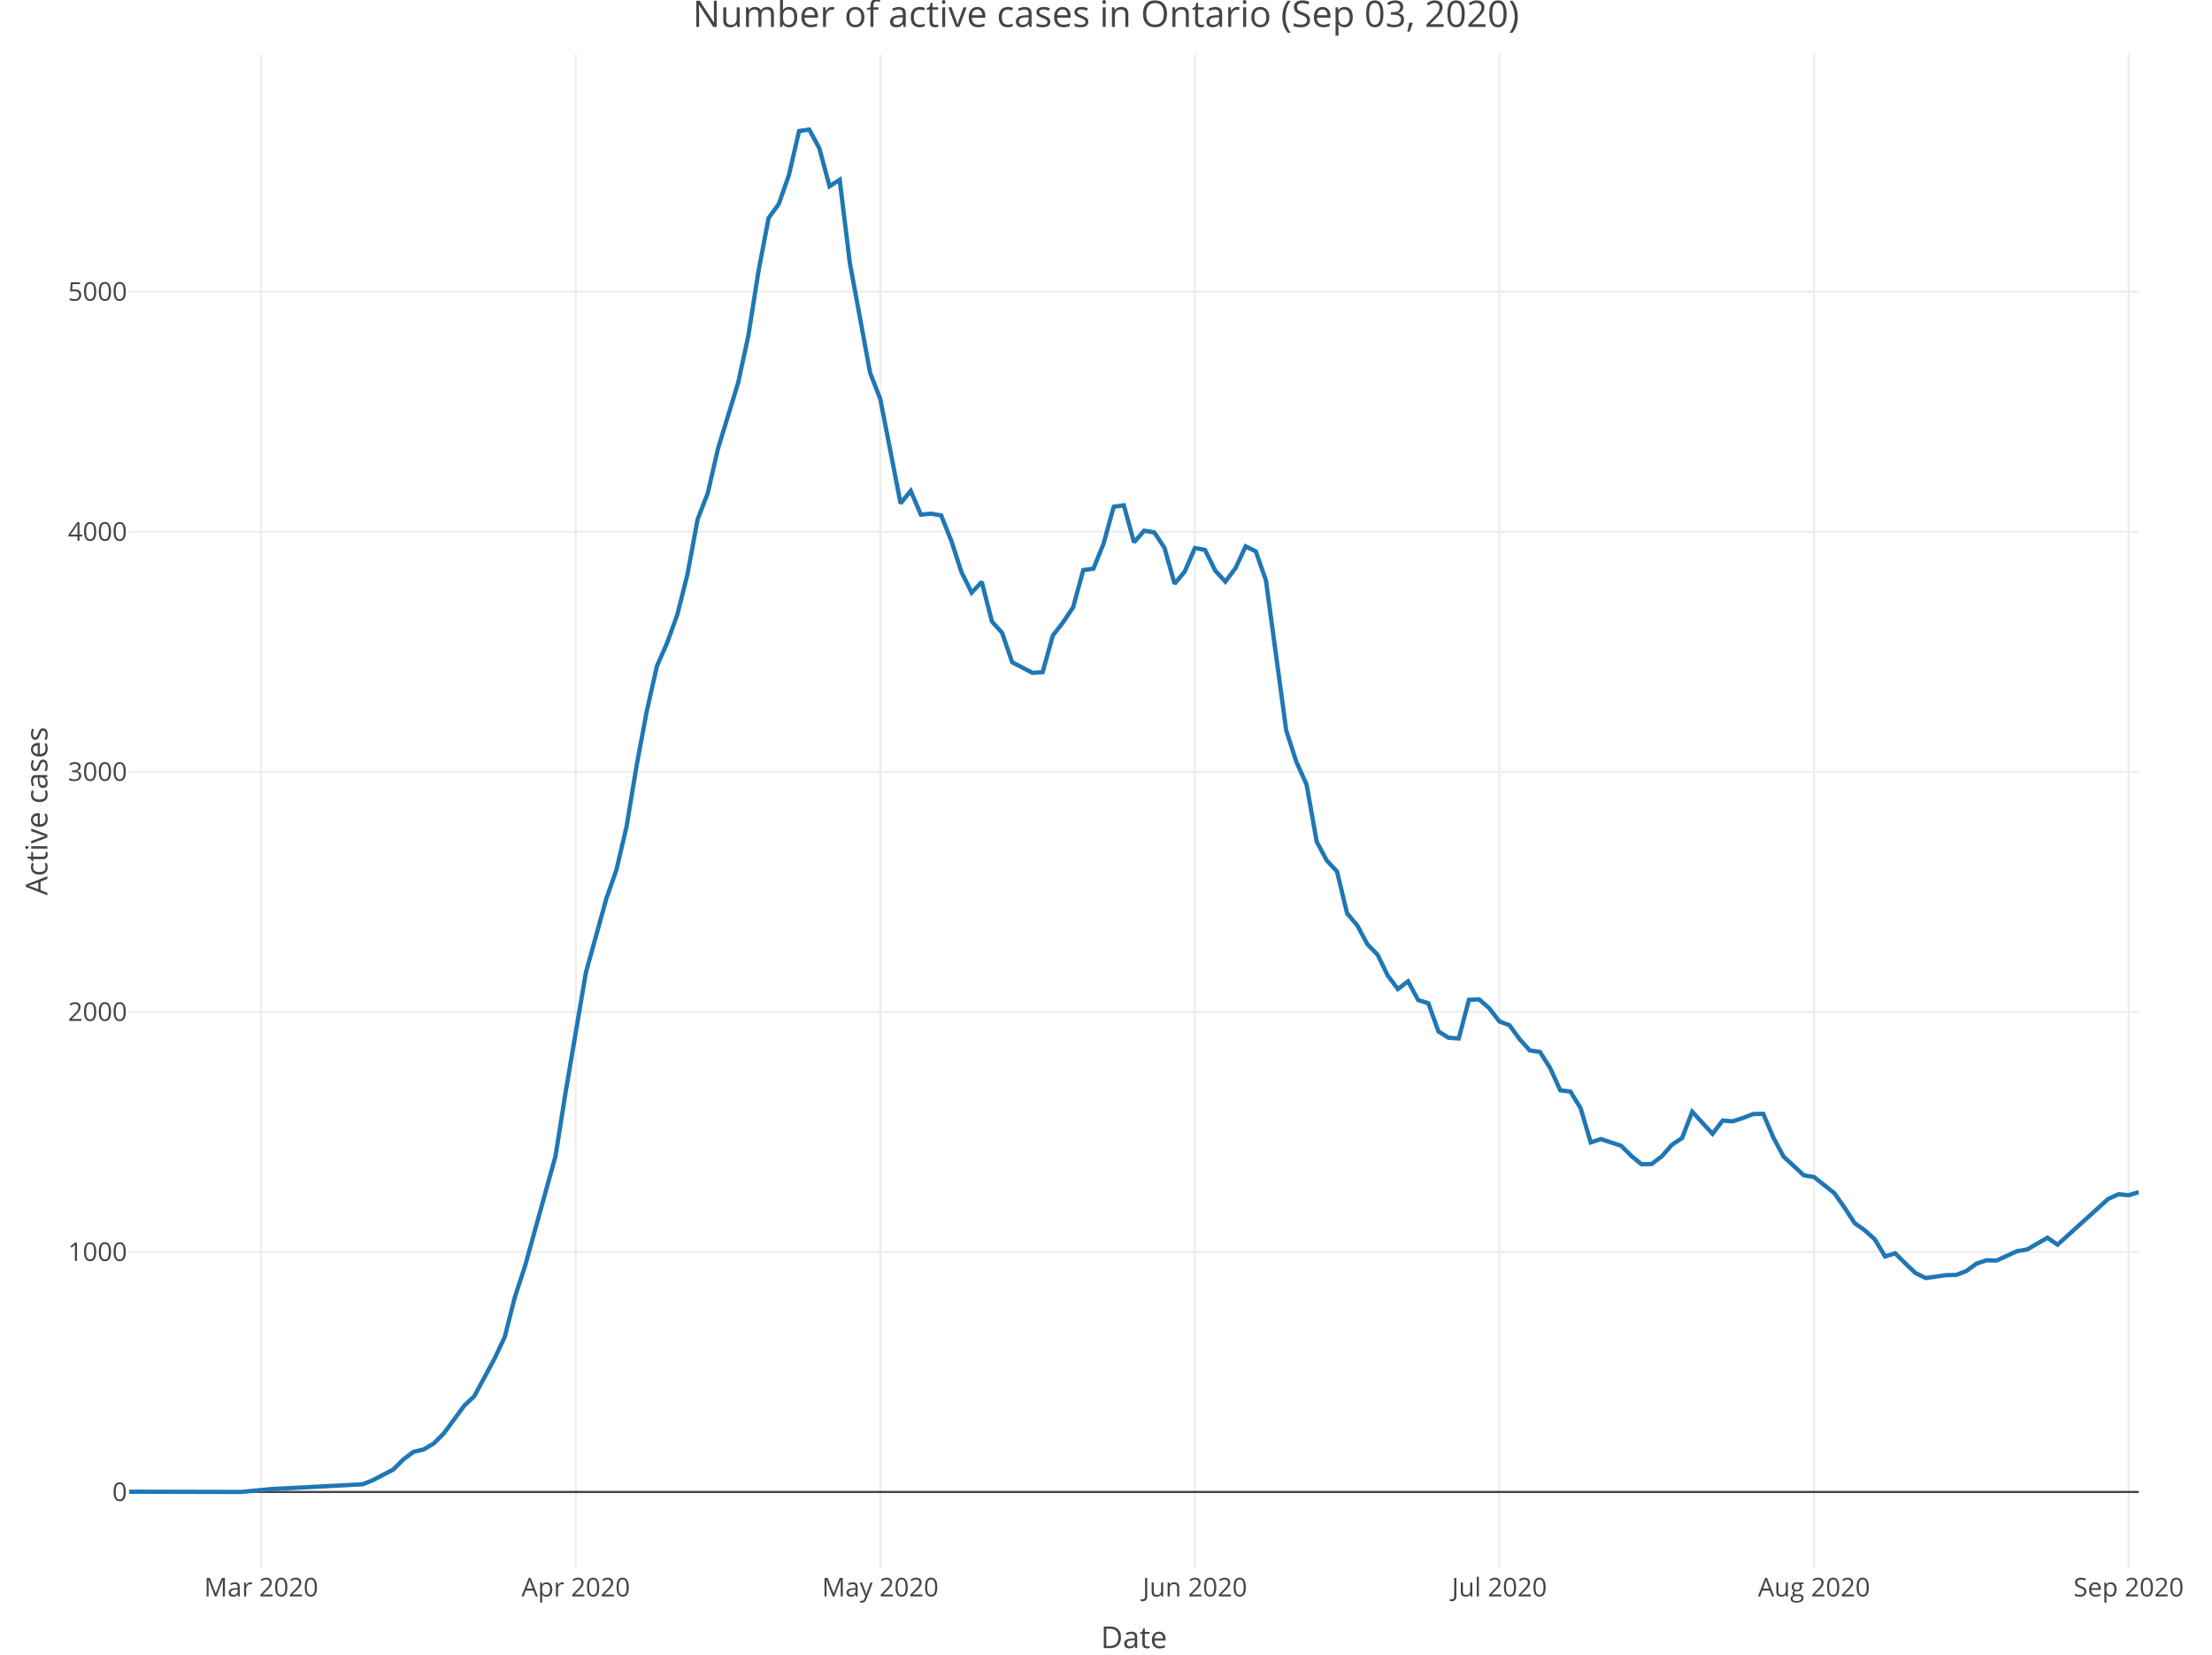
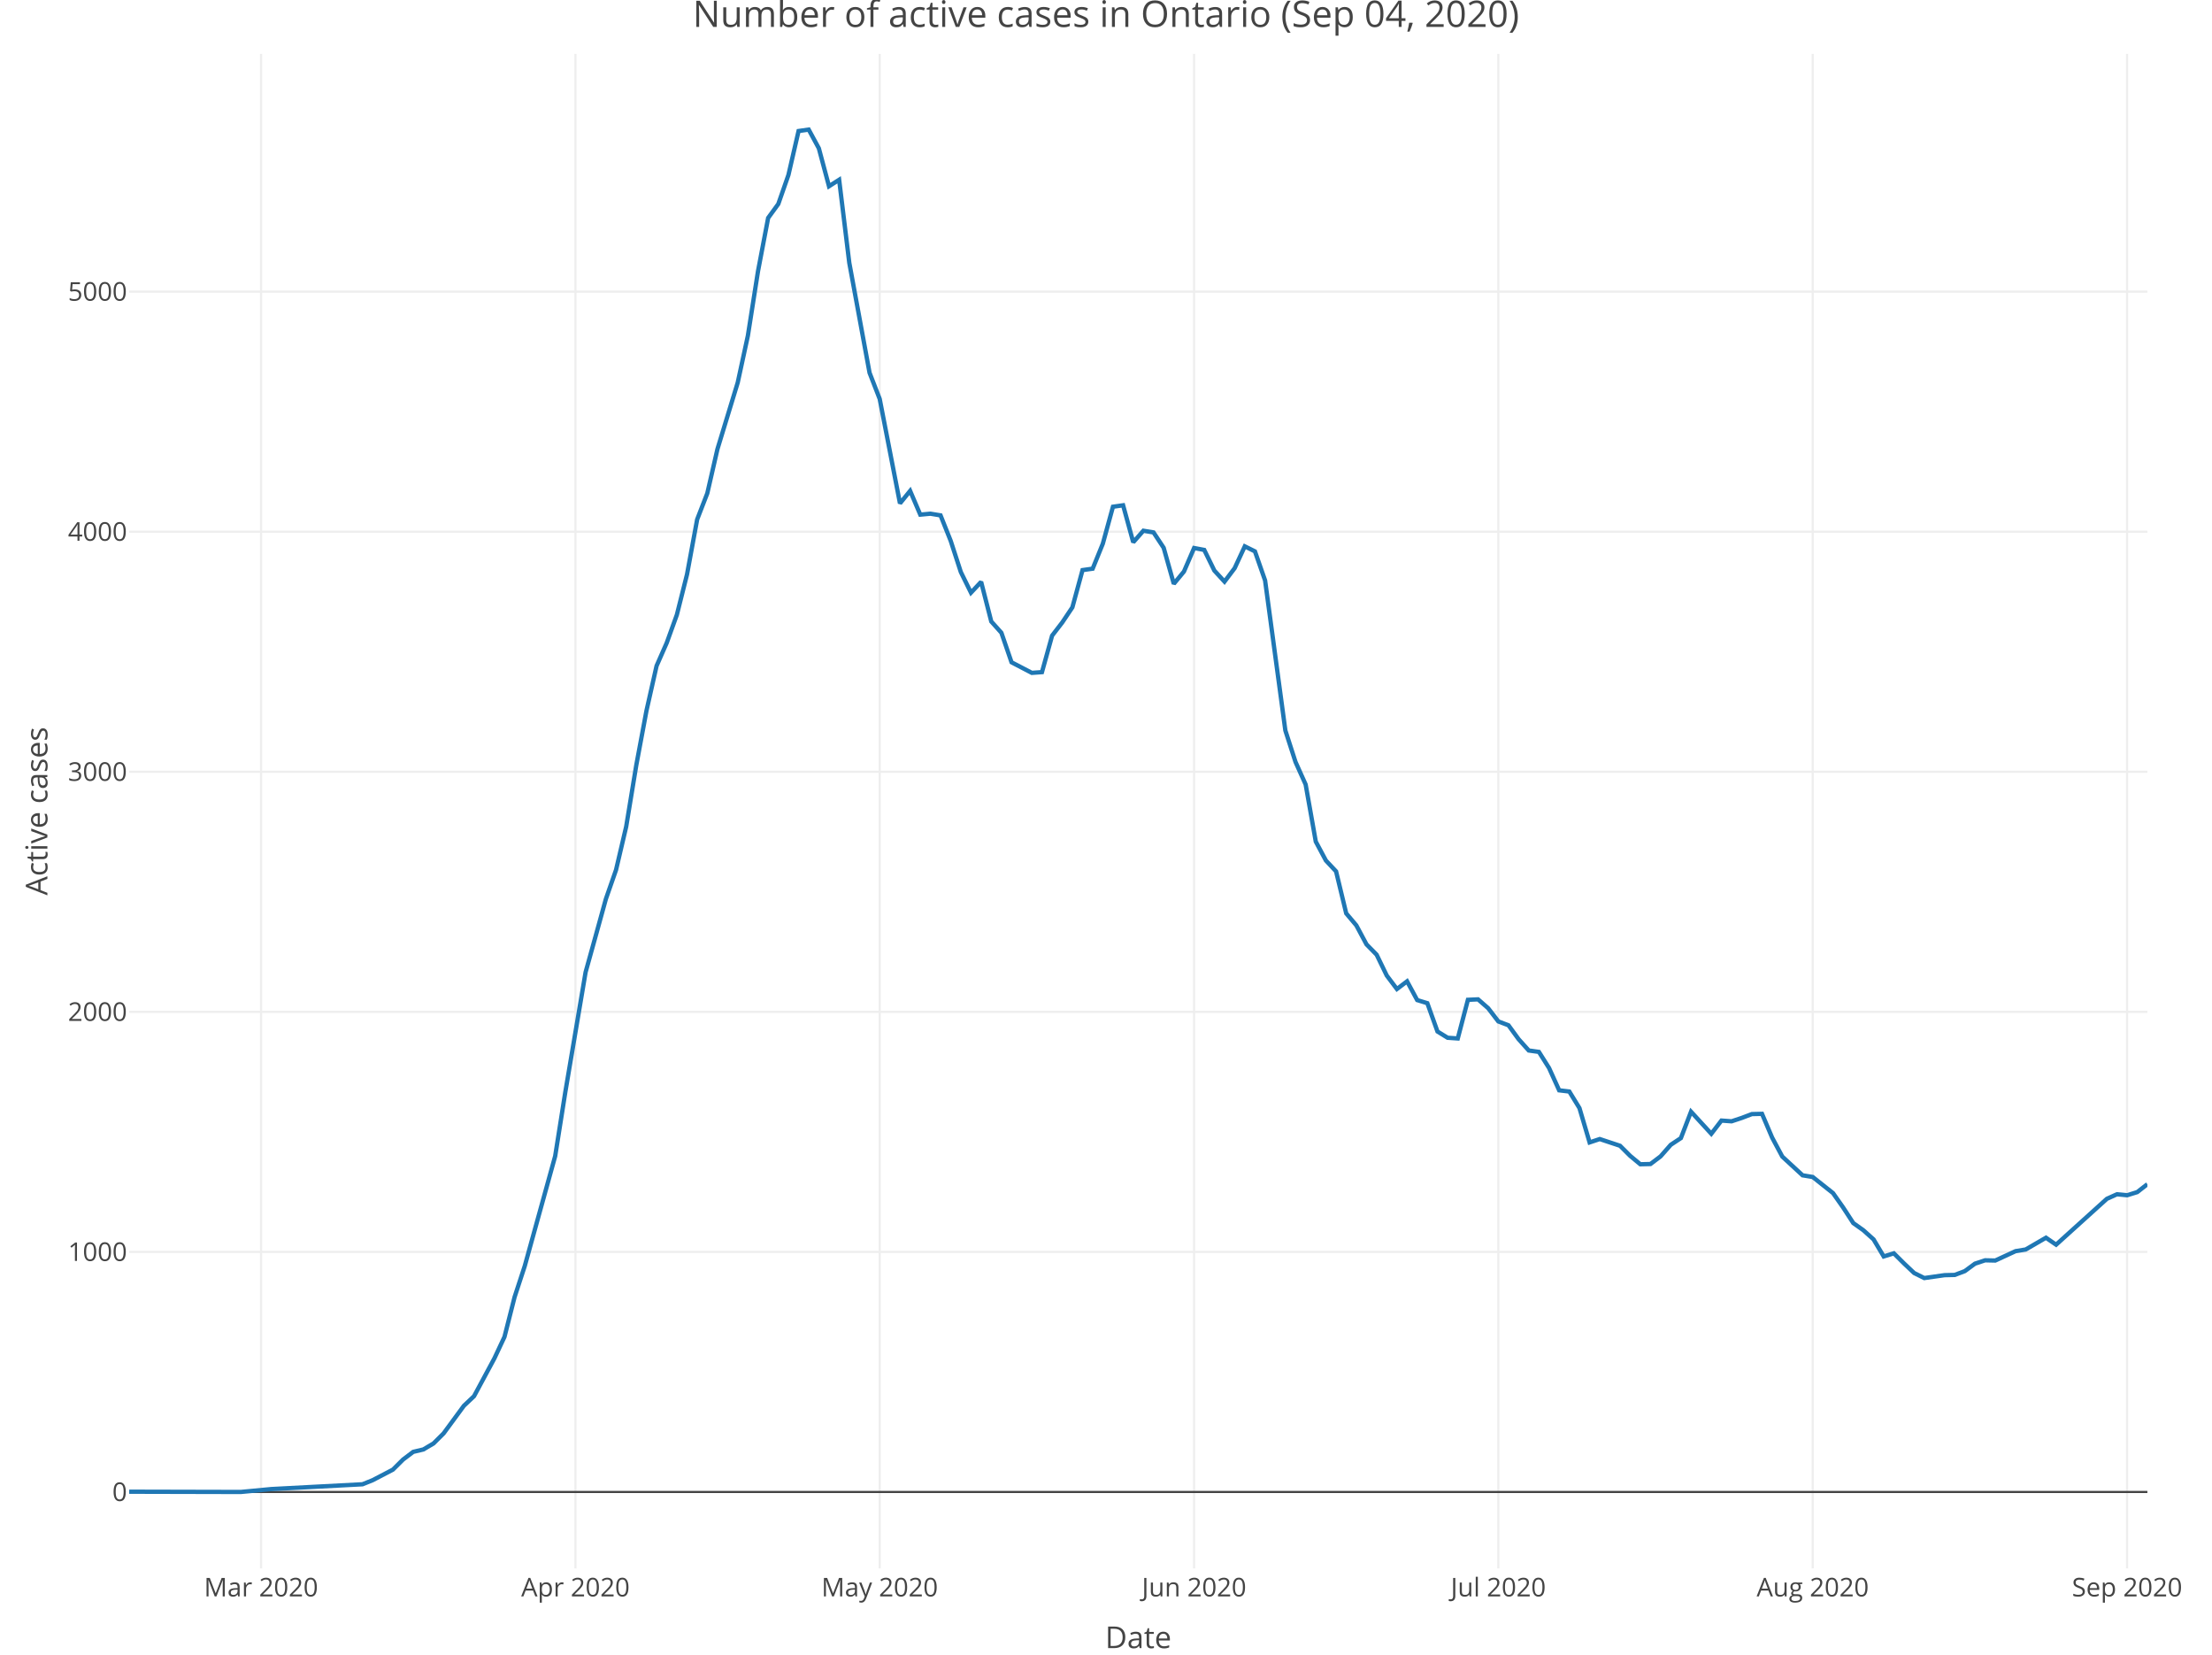
<svg xmlns="http://www.w3.org/2000/svg" class="main-svg" width="1027" height="768" style="" viewBox="0 0 1027 768">
  <rect x="0" y="0" width="1027" height="768" style="fill: rgb(255, 255, 255); fill-opacity: 1;" />
-   <defs id="defs-e3fbaf">
+   <defs id="defs-c839bb">
    <g class="clips">
-       <clipPath id="clipe3fbafxyplot" class="plotclip">
-         <rect width="933" height="703" />
+       <clipPath id="clipc839bbxyplot" class="plotclip">
+         <rect width="937" height="703" />
      </clipPath>
-       <clipPath class="axesclip" id="clipe3fbafx">
-         <rect x="60" y="0" width="933" height="768" />
+       <clipPath class="axesclip" id="clipc839bbx">
+         <rect x="60" y="0" width="937" height="768" />
      </clipPath>
-       <clipPath class="axesclip" id="clipe3fbafy">
+       <clipPath class="axesclip" id="clipc839bby">
        <rect x="0" y="25" width="1027" height="703" />
      </clipPath>
-       <clipPath class="axesclip" id="clipe3fbafxy">
-         <rect x="60" y="25" width="933" height="703" />
+       <clipPath class="axesclip" id="clipc839bbxy">
+         <rect x="60" y="25" width="937" height="703" />
      </clipPath>
    </g>
    <g class="gradients" />
  </defs>
  <g class="bglayer" />
  <g class="layer-below">
    <g class="imagelayer" />
    <g class="shapelayer" />
  </g>
  <g class="cartesianlayer">
    <g class="subplot xy">
      <g class="layer-subplot">
        <g class="shapelayer" />
        <g class="imagelayer" />
      </g>
      <g class="gridlayer">
        <g class="x">
-           <path class="xgrid crisp" transform="translate(121.26,0)" d="M0,25v703" style="stroke: rgb(238, 238, 238); stroke-opacity: 1; stroke-width: 1px;" />
-           <path class="xgrid crisp" transform="translate(267.33,0)" d="M0,25v703" style="stroke: rgb(238, 238, 238); stroke-opacity: 1; stroke-width: 1px;" />
-           <path class="xgrid crisp" transform="translate(408.7,0)" d="M0,25v703" style="stroke: rgb(238, 238, 238); stroke-opacity: 1; stroke-width: 1px;" />
-           <path class="xgrid crisp" transform="translate(554.77,0)" d="M0,25v703" style="stroke: rgb(238, 238, 238); stroke-opacity: 1; stroke-width: 1px;" />
-           <path class="xgrid crisp" transform="translate(696.14,0)" d="M0,25v703" style="stroke: rgb(238, 238, 238); stroke-opacity: 1; stroke-width: 1px;" />
-           <path class="xgrid crisp" transform="translate(842.21,0)" d="M0,25v703" style="stroke: rgb(238, 238, 238); stroke-opacity: 1; stroke-width: 1px;" />
-           <path class="xgrid crisp" transform="translate(988.29,0)" d="M0,25v703" style="stroke: rgb(238, 238, 238); stroke-opacity: 1; stroke-width: 1px;" />
+           <path class="xgrid crisp" transform="translate(121.21,0)" d="M0,25v703" style="stroke: rgb(238, 238, 238); stroke-opacity: 1; stroke-width: 1px;" />
+           <path class="xgrid crisp" transform="translate(267.18,0)" d="M0,25v703" style="stroke: rgb(238, 238, 238); stroke-opacity: 1; stroke-width: 1px;" />
+           <path class="xgrid crisp" transform="translate(408.43,0)" d="M0,25v703" style="stroke: rgb(238, 238, 238); stroke-opacity: 1; stroke-width: 1px;" />
+           <path class="xgrid crisp" transform="translate(554.4,0)" d="M0,25v703" style="stroke: rgb(238, 238, 238); stroke-opacity: 1; stroke-width: 1px;" />
+           <path class="xgrid crisp" transform="translate(695.65,0)" d="M0,25v703" style="stroke: rgb(238, 238, 238); stroke-opacity: 1; stroke-width: 1px;" />
+           <path class="xgrid crisp" transform="translate(841.62,0)" d="M0,25v703" style="stroke: rgb(238, 238, 238); stroke-opacity: 1; stroke-width: 1px;" />
+           <path class="xgrid crisp" transform="translate(987.58,0)" d="M0,25v703" style="stroke: rgb(238, 238, 238); stroke-opacity: 1; stroke-width: 1px;" />
        </g>
        <g class="y">
-           <path class="ygrid crisp" transform="translate(0,581.09)" d="M60,0h933" style="stroke: rgb(238, 238, 238); stroke-opacity: 1; stroke-width: 1px;" />
-           <path class="ygrid crisp" transform="translate(0,469.66)" d="M60,0h933" style="stroke: rgb(238, 238, 238); stroke-opacity: 1; stroke-width: 1px;" />
-           <path class="ygrid crisp" transform="translate(0,358.23)" d="M60,0h933" style="stroke: rgb(238, 238, 238); stroke-opacity: 1; stroke-width: 1px;" />
-           <path class="ygrid crisp" transform="translate(0,246.8)" d="M60,0h933" style="stroke: rgb(238, 238, 238); stroke-opacity: 1; stroke-width: 1px;" />
-           <path class="ygrid crisp" transform="translate(0,135.37)" d="M60,0h933" style="stroke: rgb(238, 238, 238); stroke-opacity: 1; stroke-width: 1px;" />
+           <path class="ygrid crisp" transform="translate(0,581.09)" d="M60,0h937" style="stroke: rgb(238, 238, 238); stroke-opacity: 1; stroke-width: 1px;" />
+           <path class="ygrid crisp" transform="translate(0,469.66)" d="M60,0h937" style="stroke: rgb(238, 238, 238); stroke-opacity: 1; stroke-width: 1px;" />
+           <path class="ygrid crisp" transform="translate(0,358.23)" d="M60,0h937" style="stroke: rgb(238, 238, 238); stroke-opacity: 1; stroke-width: 1px;" />
+           <path class="ygrid crisp" transform="translate(0,246.8)" d="M60,0h937" style="stroke: rgb(238, 238, 238); stroke-opacity: 1; stroke-width: 1px;" />
+           <path class="ygrid crisp" transform="translate(0,135.37)" d="M60,0h937" style="stroke: rgb(238, 238, 238); stroke-opacity: 1; stroke-width: 1px;" />
        </g>
      </g>
      <g class="zerolinelayer">
-         <path class="yzl zl crisp" transform="translate(0,692.52)" d="M60,0h933" style="stroke: rgb(68, 68, 68); stroke-opacity: 1; stroke-width: 1px;" />
+         <path class="yzl zl crisp" transform="translate(0,692.52)" d="M60,0h937" style="stroke: rgb(68, 68, 68); stroke-opacity: 1; stroke-width: 1px;" />
      </g>
      <path class="xlines-below" />
      <path class="ylines-below" />
      <g class="overlines-below" />
      <g class="xaxislayer-below" />
      <g class="yaxislayer-below" />
      <g class="overaxes-below" />
-       <g class="plot" transform="translate(60, 25)" clip-path="url('#clipe3fbafxyplot')">
+       <g class="plot" transform="translate(60, 25)" clip-path="url('#clipc839bbxyplot')">
        <g class="scatterlayer mlayer">
-           <g class="trace scatter trace2f432f" style="stroke-miterlimit: 2; opacity: 1;">
+           <g class="trace scatter traceb5c254" style="stroke-miterlimit: 2; opacity: 1;">
            <g class="fills" />
            <g class="errorbars" />
            <g class="lines">
-               <path class="js-line" d="M0,667.4L51.83,667.52L65.97,666.18L108.38,663.95L113.09,662.06L122.52,657.15L127.23,652.47L131.94,648.91L136.65,647.79L141.36,645.01L146.08,640.33L155.5,627.51L160.21,623.06L169.64,605.56L174.35,595.53L179.06,577.03L183.77,562.66L197.91,511.63L202.62,481.87L212.05,426.27L216.76,409.33L221.47,392.28L226.18,378.8L230.89,358.74L235.61,330.11L240.32,304.92L245.03,284.08L249.74,273.39L254.45,260.35L259.17,241.63L263.88,216.11L268.59,203.97L273.3,183.46L282.73,152.6L287.44,130.87L292.15,100.89L296.86,76.16L301.58,69.69L306.29,56.21L311,35.82L315.71,35.15L320.42,43.84L325.14,61.45L329.85,58.44L334.56,96.99L343.98,148.03L348.7,160.17L358.12,208.65L362.83,202.85L367.55,213.88L372.26,213.44L376.97,214.22L381.68,226.03L386.39,240.52L391.11,250.1L395.82,245.08L400.53,263.47L405.24,268.71L409.95,282.41L419.38,287.32L424.09,286.98L428.8,270.04L433.52,263.92L438.23,256.9L442.94,239.62L447.65,238.96L452.36,227.37L457.08,210.21L461.79,209.54L466.5,226.7L471.21,221.35L475.92,222.13L480.64,229.26L485.35,245.98L490.06,240.29L494.77,229.37L499.48,230.26L504.2,239.85L508.91,244.97L513.62,238.73L518.33,228.59L523.05,230.93L527.76,244.42L537.18,314.06L541.89,328.66L546.61,339.13L551.32,365.65L556.03,374.45L560.74,379.47L565.45,398.97L570.17,404.54L574.88,413.34L579.59,418.14L584.3,427.83L589.02,434.07L593.73,430.5L598.44,439.2L603.15,440.64L607.86,453.79L612.58,456.69L617.29,457.02L622,439.08L626.71,438.86L631.42,442.98L636.14,449.11L640.85,450.9L645.56,457.36L650.27,462.6L654.98,463.26L659.7,470.73L664.41,481.09L669.12,481.65L673.83,489.34L678.55,505.27L683.26,503.71L692.68,506.83L697.39,511.51L702.11,515.41L706.82,515.3L711.53,511.74L716.24,506.39L720.95,503.27L725.67,491.01L735.09,501.26L739.8,495.13L744.52,495.47L749.23,493.91L753.94,492.12L758.65,492.01L763.36,503.04L768.08,511.85L777.5,520.54L782.21,521.32L791.64,528.79L796.35,535.47L801.06,542.71L805.77,546.06L810.48,550.29L815.2,558.2L819.91,556.75L824.62,561.43L829.33,565.89L834.05,568.23L843.47,566.89L848.18,566.78L852.89,565L857.61,561.55L862.32,559.99L867.03,560.1L876.45,555.75L881.17,554.97L890.59,549.51L895.3,552.74L918.86,531.46L923.58,529.34L928.29,529.79L933,528.34" style="vector-effect: non-scaling-stroke; fill: none; stroke: rgb(31, 119, 180); stroke-opacity: 1; stroke-width: 2px; opacity: 1;" />
+               <path class="js-line" d="M0,667.4L51.79,667.52L65.92,666.18L108.3,663.95L113.01,662.06L122.42,657.15L127.13,652.47L131.84,648.91L136.55,647.79L141.26,645.01L145.96,640.33L155.38,627.51L160.09,623.06L169.51,605.56L174.22,595.53L178.92,577.03L183.63,562.66L197.76,511.63L202.47,481.87L211.88,426.27L216.59,409.33L221.3,392.28L226.01,378.8L230.72,358.74L235.43,330.11L240.14,304.92L244.84,284.08L249.55,273.39L254.26,260.35L258.97,241.63L263.68,216.11L268.39,203.97L273.1,183.46L282.51,152.6L287.22,130.87L291.93,100.89L296.64,76.16L301.35,69.69L306.06,56.21L310.76,35.82L315.47,35.15L320.18,43.84L324.89,61.45L329.6,58.44L334.31,96.99L343.72,148.03L348.43,160.17L357.85,208.65L362.56,202.85L367.27,213.88L371.97,213.44L376.68,214.22L381.39,226.03L386.1,240.52L390.81,250.1L395.52,245.08L400.23,263.47L404.93,268.71L409.64,282.41L419.06,287.32L423.77,286.98L428.48,270.04L433.19,263.92L437.89,256.9L442.6,239.62L447.31,238.96L452.02,227.37L456.73,210.21L461.44,209.54L466.15,226.7L470.85,221.35L475.56,222.13L480.27,229.26L484.98,245.98L489.69,240.29L494.4,229.37L499.11,230.26L503.81,239.85L508.52,244.97L513.23,238.73L517.94,228.59L522.65,230.93L527.36,244.42L536.77,314.06L541.48,328.66L546.19,339.13L550.9,365.65L555.61,374.45L560.32,379.47L565.03,398.97L569.73,404.54L574.44,413.34L579.15,418.14L583.86,427.83L588.57,434.07L593.28,430.5L597.98,439.2L602.69,440.64L607.4,453.79L612.11,456.69L616.82,457.02L621.53,439.08L626.24,438.86L630.94,442.98L635.65,449.11L640.36,450.9L645.07,457.36L649.78,462.6L654.49,463.26L659.2,470.73L663.9,481.09L668.61,481.65L673.32,489.34L678.03,505.27L682.74,503.71L692.16,506.83L696.86,511.51L701.57,515.41L706.28,515.3L710.99,511.74L715.7,506.39L720.41,503.27L725.12,491.01L734.53,501.26L739.24,495.13L743.95,495.47L748.66,493.91L753.37,492.12L758.08,492.01L762.78,503.04L767.49,511.85L776.91,520.54L781.62,521.32L791.04,528.79L795.74,535.47L800.45,542.71L805.16,546.06L809.87,550.29L814.58,558.2L819.29,556.75L823.99,561.43L828.7,565.89L833.41,568.23L842.83,566.89L847.54,566.78L852.25,565L856.95,561.55L861.66,559.99L866.37,560.1L875.79,555.75L880.5,554.97L889.91,549.51L894.62,552.74L918.17,531.46L922.87,529.34L927.58,529.79L932.29,528.34L937,524.66" style="vector-effect: non-scaling-stroke; fill: none; stroke: rgb(31, 119, 180); stroke-opacity: 1; stroke-width: 2px; opacity: 1;" />
            </g>
            <g class="points" />
            <g class="text" />
          </g>
        </g>
      </g>
      <g class="overplot" />
      <path class="xlines-above crisp" d="M0,0" style="fill: none;" />
      <path class="ylines-above crisp" d="M0,0" style="fill: none;" />
      <g class="overlines-above" />
      <g class="xaxislayer-above">
        <g class="xtick">
-           <text text-anchor="middle" x="0" y="741" transform="translate(121.26,0)" style="font-family: 'Open Sans', verdana, arial, sans-serif; font-size: 12px; fill: rgb(68, 68, 68); fill-opacity: 1; white-space: pre;">Mar 2020</text>
+           <text text-anchor="middle" x="0" y="741" transform="translate(121.21,0)" style="font-family: 'Open Sans', verdana, arial, sans-serif; font-size: 12px; fill: rgb(68, 68, 68); fill-opacity: 1; white-space: pre;">Mar 2020</text>
        </g>
        <g class="xtick">
-           <text text-anchor="middle" x="0" y="741" transform="translate(267.33,0)" style="font-family: 'Open Sans', verdana, arial, sans-serif; font-size: 12px; fill: rgb(68, 68, 68); fill-opacity: 1; white-space: pre;">Apr 2020</text>
+           <text text-anchor="middle" x="0" y="741" transform="translate(267.18,0)" style="font-family: 'Open Sans', verdana, arial, sans-serif; font-size: 12px; fill: rgb(68, 68, 68); fill-opacity: 1; white-space: pre;">Apr 2020</text>
        </g>
        <g class="xtick">
-           <text text-anchor="middle" x="0" y="741" transform="translate(408.7,0)" style="font-family: 'Open Sans', verdana, arial, sans-serif; font-size: 12px; fill: rgb(68, 68, 68); fill-opacity: 1; white-space: pre;">May 2020</text>
+           <text text-anchor="middle" x="0" y="741" transform="translate(408.43,0)" style="font-family: 'Open Sans', verdana, arial, sans-serif; font-size: 12px; fill: rgb(68, 68, 68); fill-opacity: 1; white-space: pre;">May 2020</text>
        </g>
        <g class="xtick">
-           <text text-anchor="middle" x="0" y="741" transform="translate(554.77,0)" style="font-family: 'Open Sans', verdana, arial, sans-serif; font-size: 12px; fill: rgb(68, 68, 68); fill-opacity: 1; white-space: pre;">Jun 2020</text>
+           <text text-anchor="middle" x="0" y="741" transform="translate(554.4,0)" style="font-family: 'Open Sans', verdana, arial, sans-serif; font-size: 12px; fill: rgb(68, 68, 68); fill-opacity: 1; white-space: pre;">Jun 2020</text>
        </g>
        <g class="xtick">
-           <text text-anchor="middle" x="0" y="741" transform="translate(696.14,0)" style="font-family: 'Open Sans', verdana, arial, sans-serif; font-size: 12px; fill: rgb(68, 68, 68); fill-opacity: 1; white-space: pre;">Jul 2020</text>
+           <text text-anchor="middle" x="0" y="741" transform="translate(695.65,0)" style="font-family: 'Open Sans', verdana, arial, sans-serif; font-size: 12px; fill: rgb(68, 68, 68); fill-opacity: 1; white-space: pre;">Jul 2020</text>
        </g>
        <g class="xtick">
-           <text text-anchor="middle" x="0" y="741" transform="translate(842.21,0)" style="font-family: 'Open Sans', verdana, arial, sans-serif; font-size: 12px; fill: rgb(68, 68, 68); fill-opacity: 1; white-space: pre;">Aug 2020</text>
+           <text text-anchor="middle" x="0" y="741" transform="translate(841.62,0)" style="font-family: 'Open Sans', verdana, arial, sans-serif; font-size: 12px; fill: rgb(68, 68, 68); fill-opacity: 1; white-space: pre;">Aug 2020</text>
        </g>
        <g class="xtick">
-           <text text-anchor="middle" x="0" y="741" transform="translate(988.29,0)" style="font-family: 'Open Sans', verdana, arial, sans-serif; font-size: 12px; fill: rgb(68, 68, 68); fill-opacity: 1; white-space: pre;">Sep 2020</text>
+           <text text-anchor="middle" x="0" y="741" transform="translate(987.58,0)" style="font-family: 'Open Sans', verdana, arial, sans-serif; font-size: 12px; fill: rgb(68, 68, 68); fill-opacity: 1; white-space: pre;">Sep 2020</text>
        </g>
      </g>
      <g class="yaxislayer-above">
        <g class="ytick">
          <text text-anchor="end" x="59" y="4.2" transform="translate(0,692.52)" style="font-family: 'Open Sans', verdana, arial, sans-serif; font-size: 12px; fill: rgb(68, 68, 68); fill-opacity: 1; white-space: pre;">0</text>
        </g>
        <g class="ytick">
          <text text-anchor="end" x="59" y="4.2" transform="translate(0,581.09)" style="font-family: 'Open Sans', verdana, arial, sans-serif; font-size: 12px; fill: rgb(68, 68, 68); fill-opacity: 1; white-space: pre;">1000</text>
        </g>
        <g class="ytick">
          <text text-anchor="end" x="59" y="4.2" transform="translate(0,469.66)" style="font-family: 'Open Sans', verdana, arial, sans-serif; font-size: 12px; fill: rgb(68, 68, 68); fill-opacity: 1; white-space: pre;">2000</text>
        </g>
        <g class="ytick">
          <text text-anchor="end" x="59" y="4.2" transform="translate(0,358.23)" style="font-family: 'Open Sans', verdana, arial, sans-serif; font-size: 12px; fill: rgb(68, 68, 68); fill-opacity: 1; white-space: pre;">3000</text>
        </g>
        <g class="ytick">
          <text text-anchor="end" x="59" y="4.2" transform="translate(0,246.8)" style="font-family: 'Open Sans', verdana, arial, sans-serif; font-size: 12px; fill: rgb(68, 68, 68); fill-opacity: 1; white-space: pre;">4000</text>
        </g>
        <g class="ytick">
          <text text-anchor="end" x="59" y="4.2" transform="translate(0,135.37)" style="font-family: 'Open Sans', verdana, arial, sans-serif; font-size: 12px; fill: rgb(68, 68, 68); fill-opacity: 1; white-space: pre;">5000</text>
        </g>
      </g>
      <g class="overaxes-above" />
    </g>
  </g>
  <g class="polarlayer" />
  <g class="ternarylayer" />
  <g class="geolayer" />
  <g class="funnelarealayer" />
  <g class="pielayer" />
  <g class="treemaplayer" />
  <g class="sunburstlayer" />
  <g class="glimages" />
-   <defs id="topdefs-e3fbaf">
+   <defs id="topdefs-c839bb">
    <g class="clips" />
  </defs>
  <g class="layer-above">
    <g class="imagelayer" />
    <g class="shapelayer" />
  </g>
  <g class="infolayer">
    <g class="g-gtitle">
-       <text class="gtitle" x="513.5" y="12.5" text-anchor="middle" dy="0em" style="font-family: 'Open Sans', verdana, arial, sans-serif; font-size: 17px; fill: rgb(68, 68, 68); opacity: 1; font-weight: normal; white-space: pre;">Number of active cases in Ontario (Sep 03, 2020)</text>
+       <text class="gtitle" x="513.5" y="12.5" text-anchor="middle" dy="0em" style="font-family: 'Open Sans', verdana, arial, sans-serif; font-size: 17px; fill: rgb(68, 68, 68); opacity: 1; font-weight: normal; white-space: pre;">Number of active cases in Ontario (Sep 04, 2020)</text>
    </g>
    <g class="g-xtitle" transform="translate(0,-15)">
-       <text class="xtitle" x="526.5" y="780" text-anchor="middle" style="font-family: 'Open Sans', verdana, arial, sans-serif; font-size: 14px; fill: rgb(68, 68, 68); opacity: 1; font-weight: normal; white-space: pre;">Date</text>
+       <text class="xtitle" x="528.5" y="780" text-anchor="middle" style="font-family: 'Open Sans', verdana, arial, sans-serif; font-size: 14px; fill: rgb(68, 68, 68); opacity: 1; font-weight: normal; white-space: pre;">Date</text>
    </g>
    <g class="g-ytitle">
      <text class="ytitle" transform="rotate(-90,22,376.5)" x="22" y="376.5" text-anchor="middle" style="font-family: 'Open Sans', verdana, arial, sans-serif; font-size: 14px; fill: rgb(68, 68, 68); opacity: 1; font-weight: normal; white-space: pre;">Active cases</text>
    </g>
  </g>
</svg>
